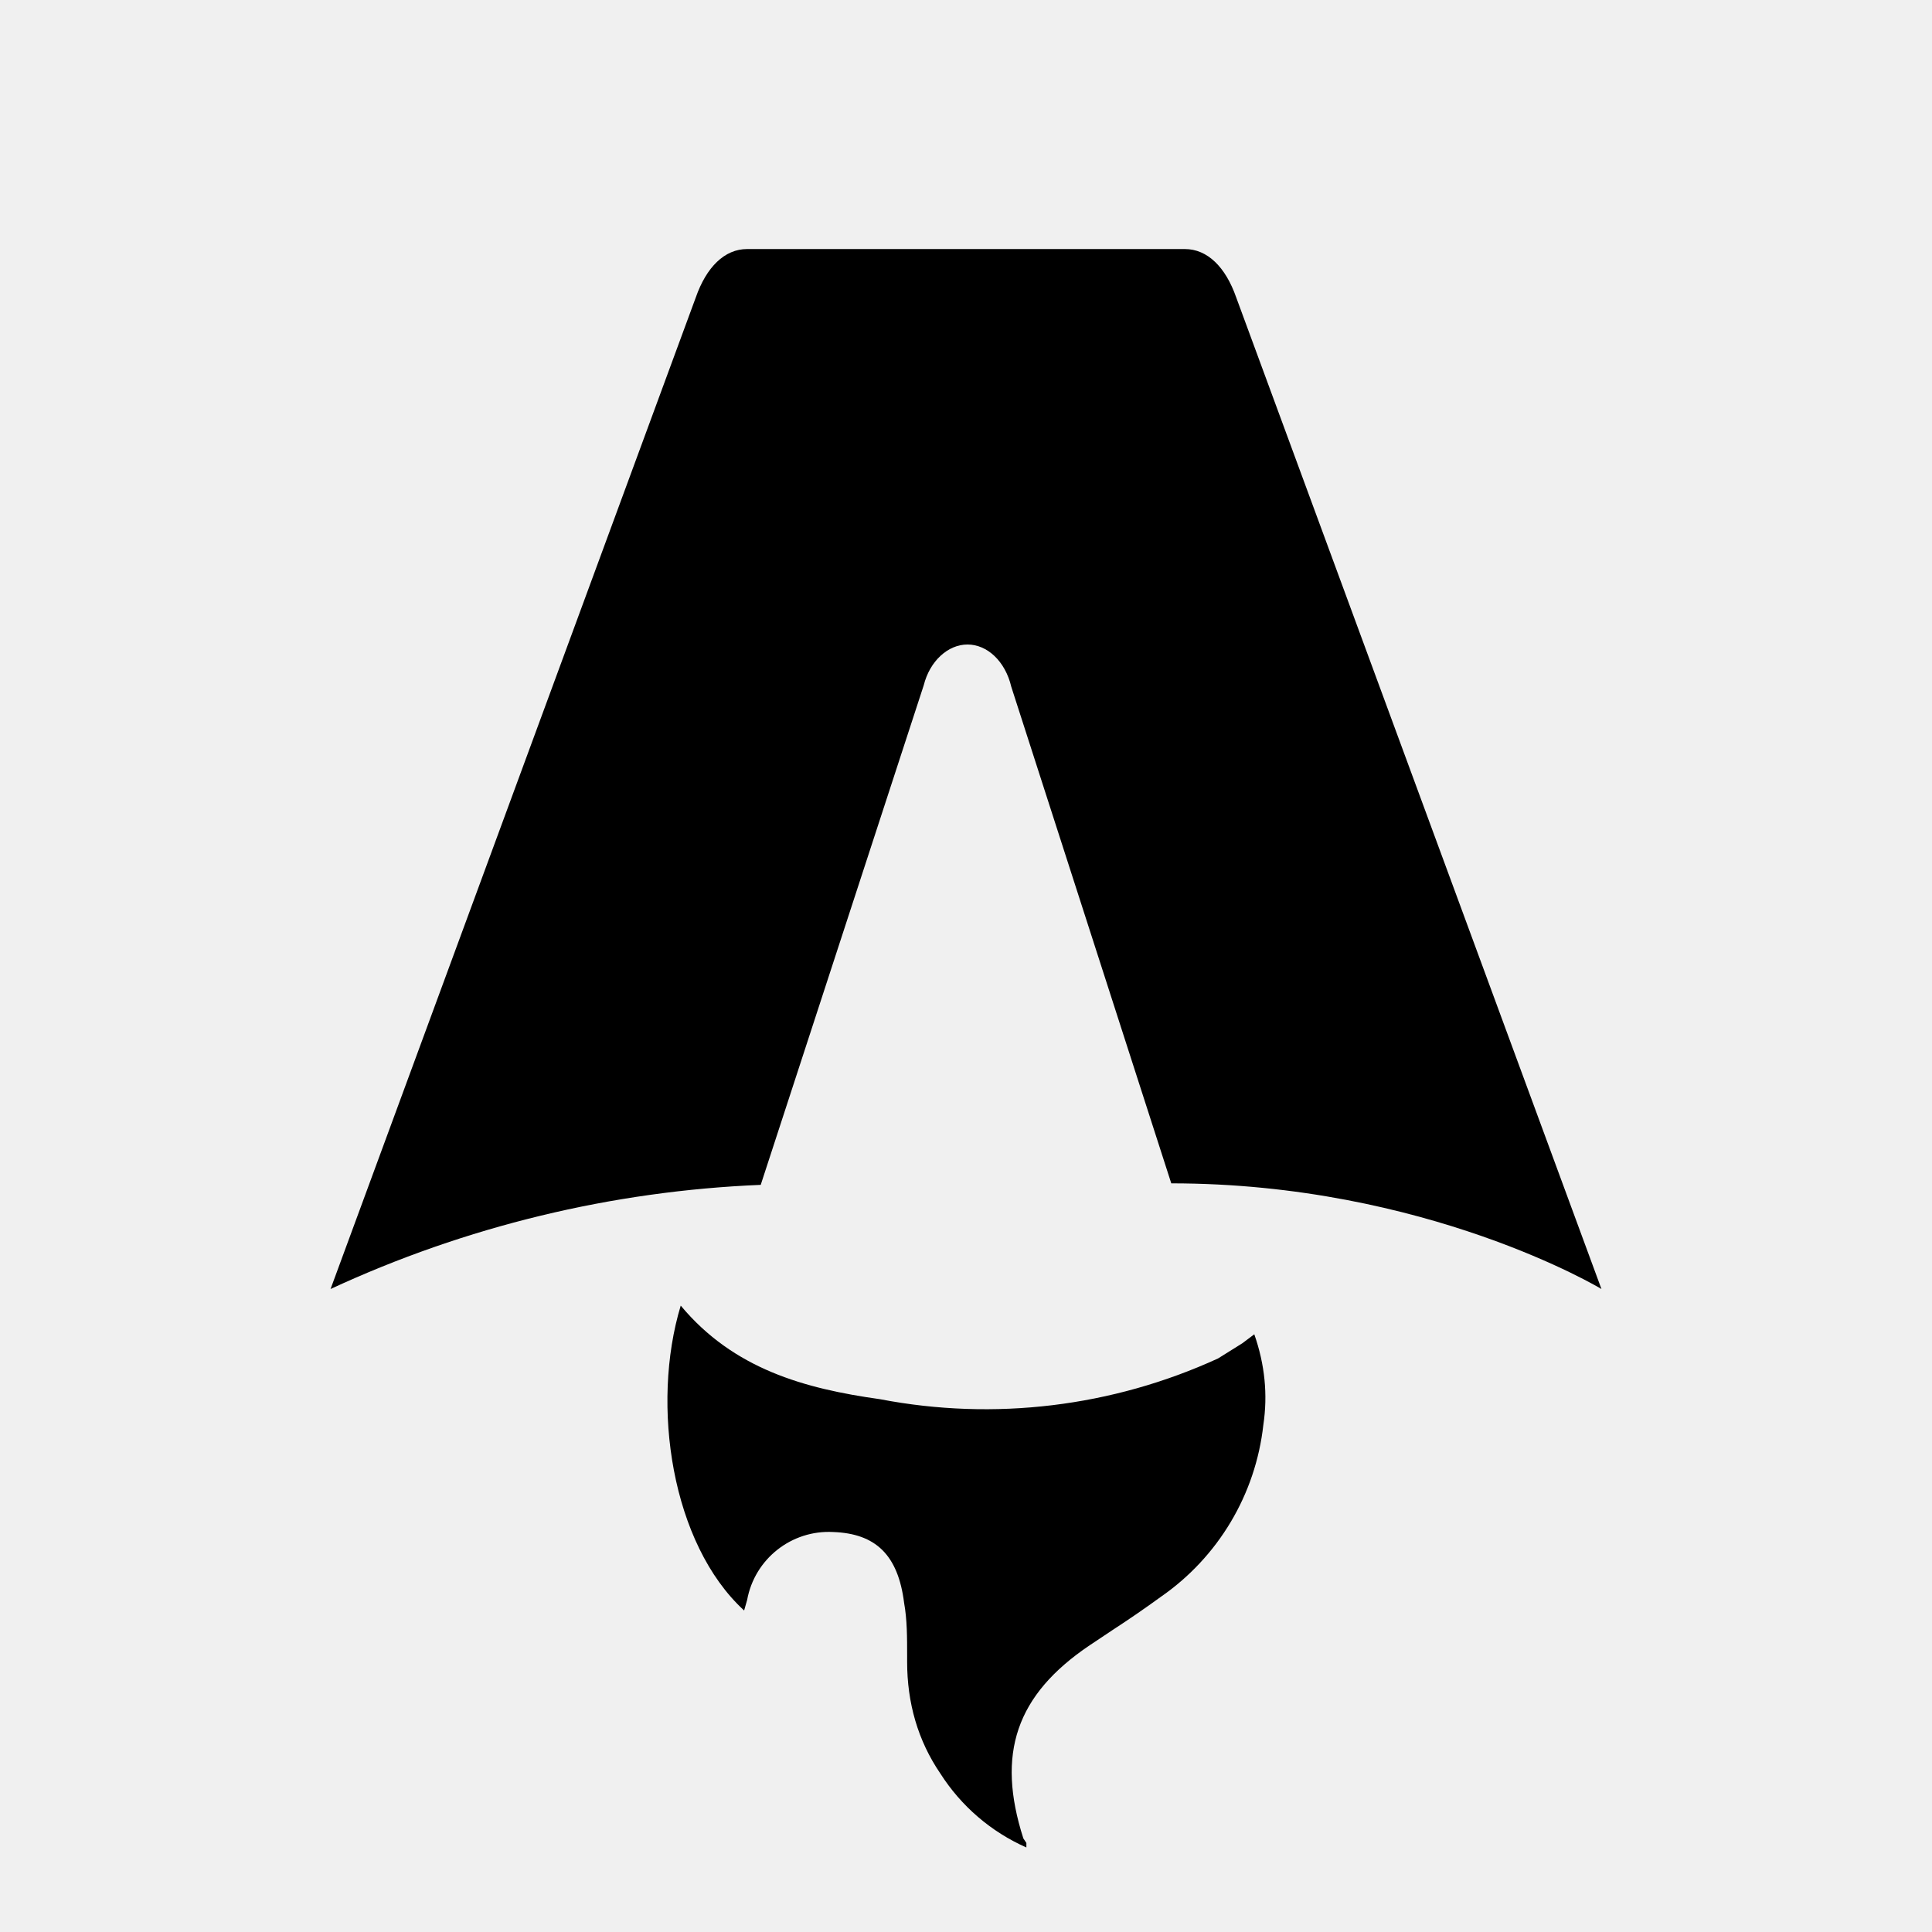
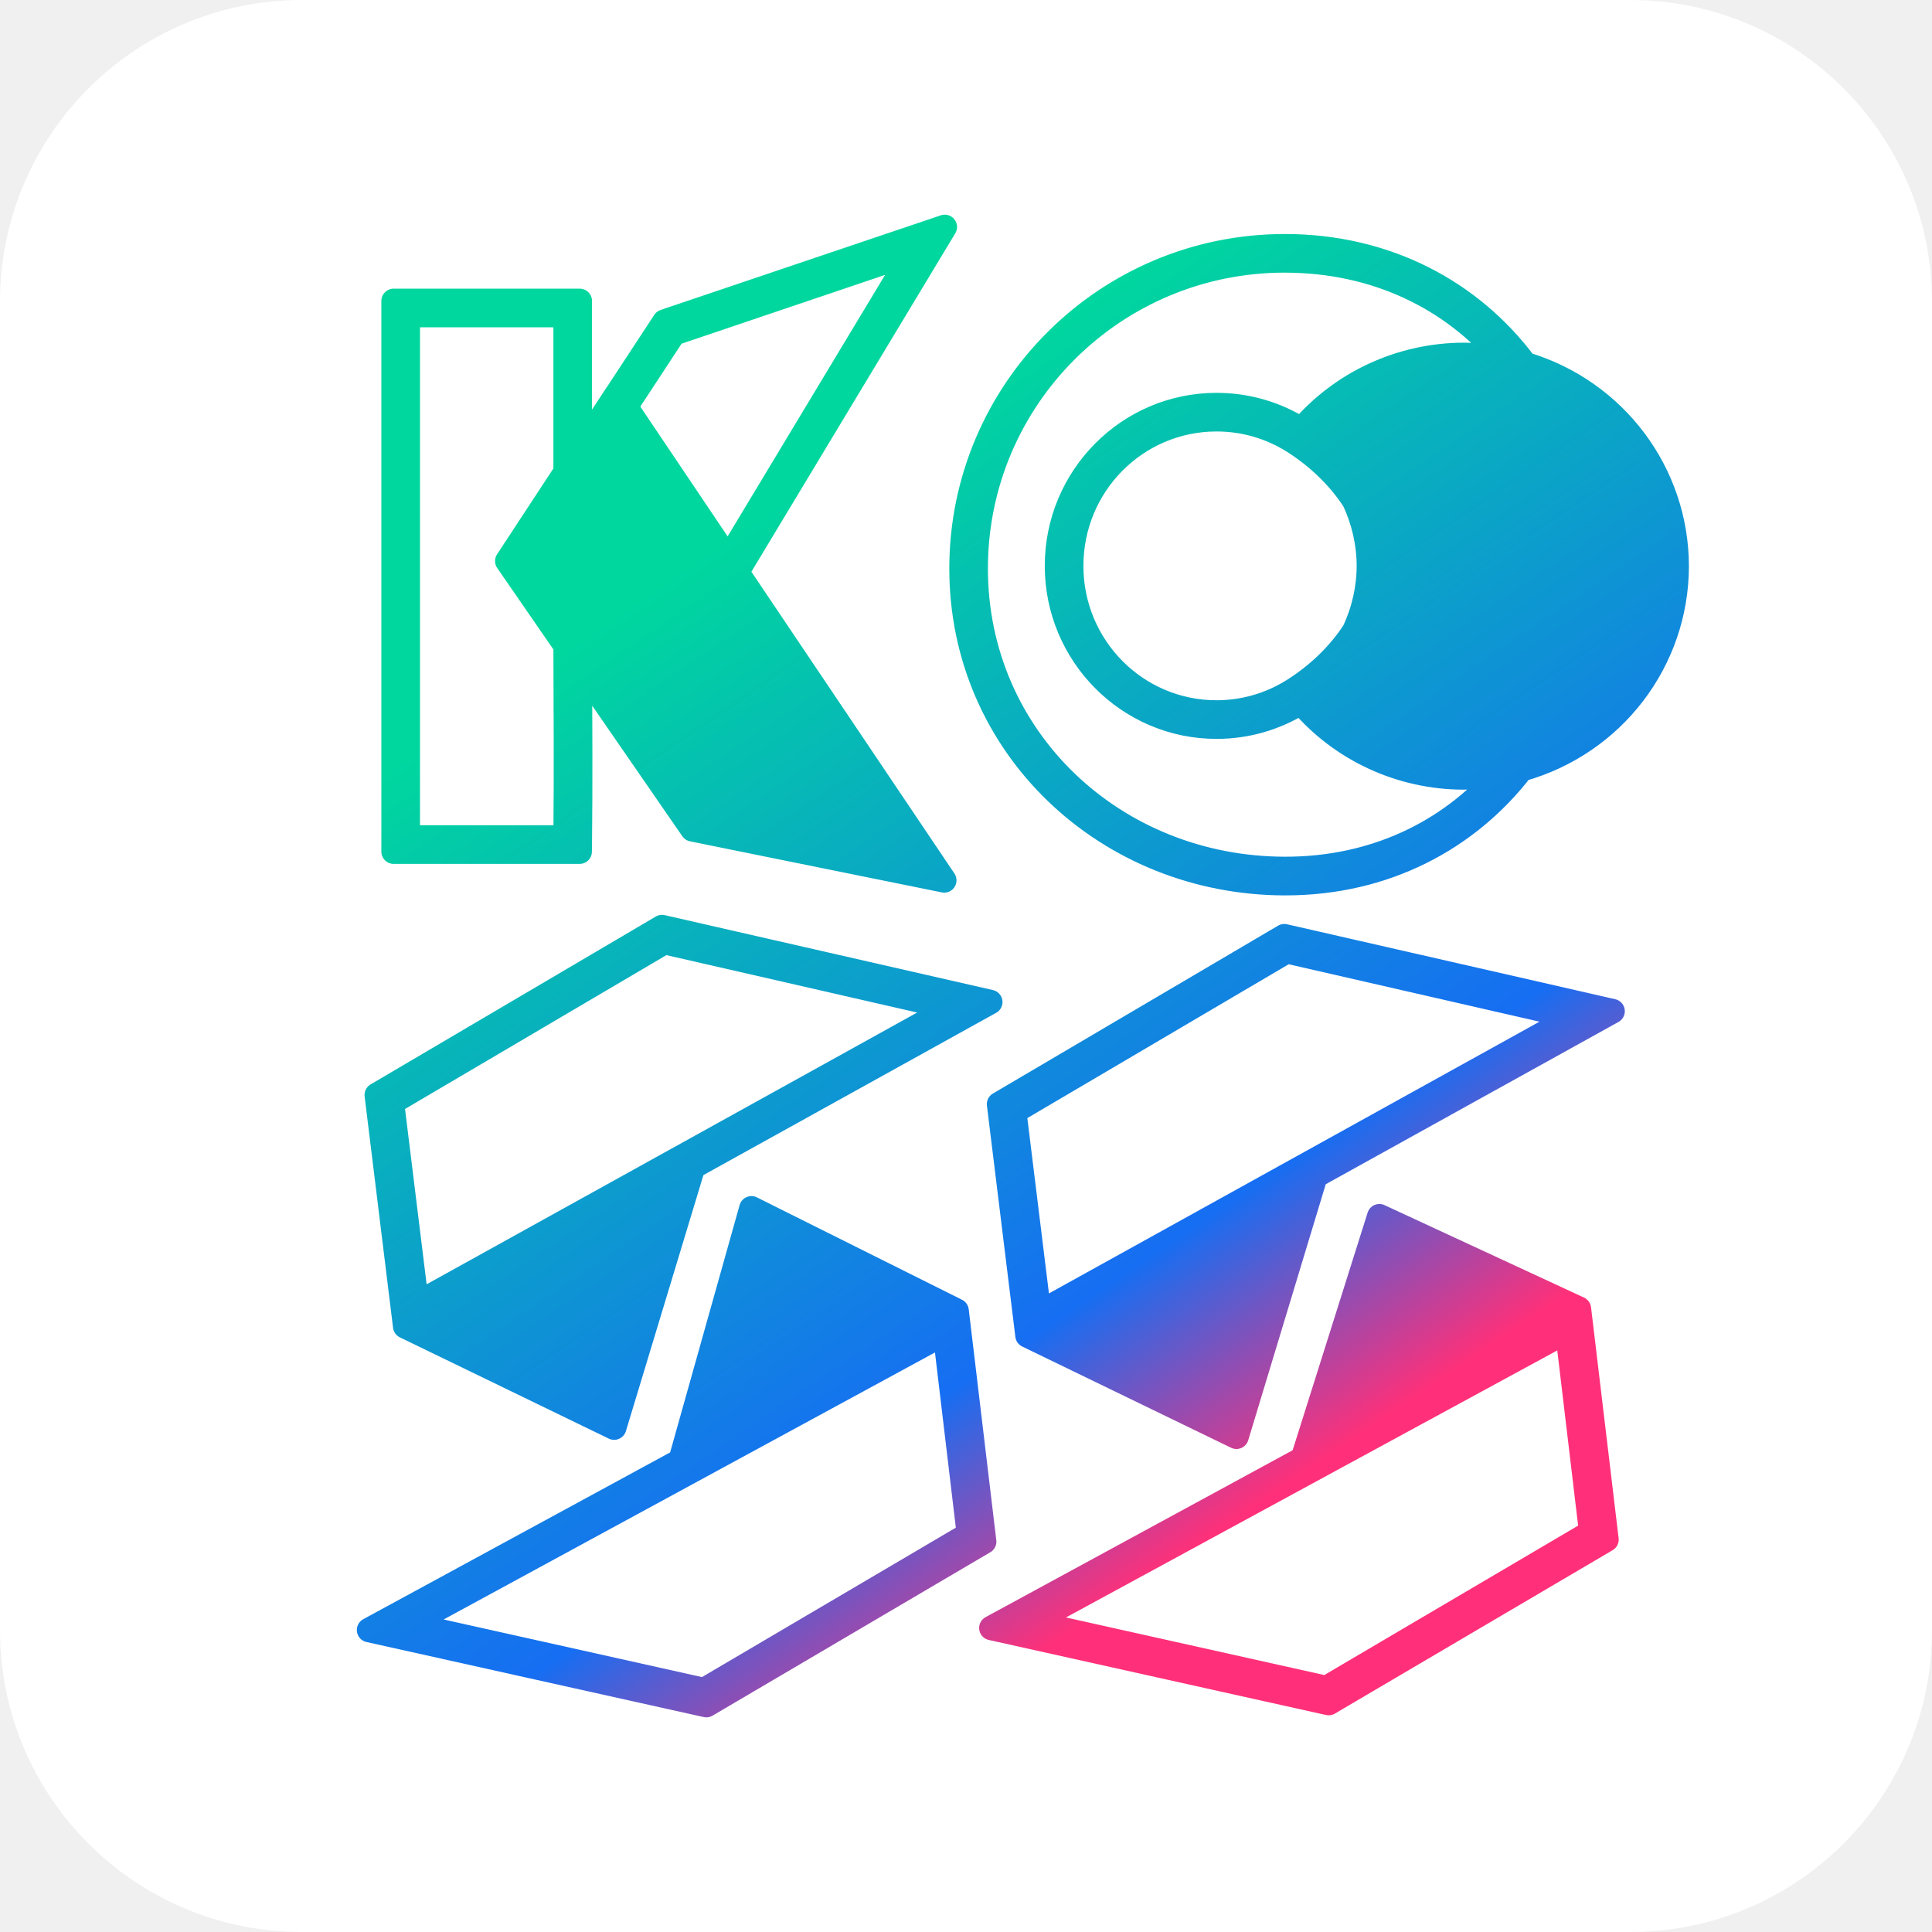
- <svg xmlns="http://www.w3.org/2000/svg" fill="none" viewBox="0 0 128 128">
-   <path d="M50.4 78.5a75.1 75.1 0 0 0-28.5 6.9l24.2-65.7c.7-2 1.9-3.2 3.4-3.2h29c1.5 0 2.7 1.2 3.4 3.2l24.2 65.7s-11.6-7-28.5-7L67 45.5c-.4-1.7-1.6-2.8-2.9-2.8-1.3 0-2.5 1.1-2.9 2.7L50.4 78.5Zm-1.1 28.2Zm-4.2-20.2c-2 6.6-.6 15.8 4.2 20.2a17.5 17.5 0 0 1 .2-.7 5.5 5.5 0 0 1 5.7-4.5c2.8.1 4.3 1.5 4.7 4.7.2 1.1.2 2.3.2 3.5v.4c0 2.7.7 5.2 2.2 7.4a13 13 0 0 0 5.7 4.9v-.3l-.2-.3c-1.8-5.6-.5-9.5 4.4-12.8l1.5-1a73 73 0 0 0 3.2-2.2 16 16 0 0 0 6.8-11.4c.3-2 .1-4-.6-6l-.8.6-1.6 1a37 37 0 0 1-22.4 2.7c-5-.7-9.7-2-13.2-6.2Z" />
-   <style>
-         path { fill: #000; }
-         @media (prefers-color-scheme: dark) {
-             path { fill: #FFF; }
-         }
-     </style>
+ <svg xmlns="http://www.w3.org/2000/svg" xmlns:xlink="http://www.w3.org/1999/xlink" width="128px" height="128px" viewBox="0 0 128 128" version="1.1" id="SVGRoot">
+   <defs id="defs916">
+     <linearGradient id="linearGradient846">
+       <stop style="stop-color:#ff3079;stop-opacity:1" offset="0" id="stop840" />
+       <stop id="stop842" offset="0.243" style="stop-color:#166ef2;stop-opacity:1" />
+       <stop style="stop-color:#00d79e;stop-opacity:1" offset="1" id="stop844" />
+     </linearGradient>
+     <linearGradient xlink:href="#linearGradient969" id="linearGradient926" gradientUnits="userSpaceOnUse" gradientTransform="matrix(0.1552373,0,0,0.1552373,4.589638,-27.40815)" x1="524.95" y1="806.757" x2="261.331" y2="419.068" />
+     <linearGradient id="linearGradient969">
+       <stop id="stop963" offset="0" style="stop-color:#ff3079;stop-opacity:1" />
+       <stop style="stop-color:#166ef2;stop-opacity:1" offset="0.243" id="stop965" />
+       <stop id="stop967" offset="1" style="stop-color:#00d79e;stop-opacity:1" />
+     </linearGradient>
+     <linearGradient xlink:href="#linearGradient846" id="linearGradient928" gradientUnits="userSpaceOnUse" gradientTransform="matrix(3.372922,0,0,3.372922,-93.95355,-510.2559)" x1="53.377" y1="180.285" x2="41.244" y2="162.442" />
+   </defs>
+   <g id="layer1">
+     <rect style="opacity:1;fill:#ffffff;fill-opacity:1;fill-rule:nonzero;stroke:none;stroke-width:3.587;stroke-linecap:round;stroke-linejoin:round;stroke-miterlimit:0.4;stroke-dasharray:none;stroke-opacity:1;paint-order:stroke fill markers" id="rect824" width="128" height="128" x="0" y="0" ry="20" />
+     <path style="color:#000000;font-style:normal;font-variant:normal;font-weight:normal;font-stretch:normal;font-size:medium;line-height:normal;font-family:sans-serif;font-variant-ligatures:normal;font-variant-position:normal;font-variant-caps:normal;font-variant-numeric:normal;font-variant-alternates:normal;font-feature-settings:normal;text-indent:0;text-align:start;text-decoration:none;text-decoration-line:none;text-decoration-style:solid;text-decoration-color:#000000;letter-spacing:normal;word-spacing:normal;text-transform:none;writing-mode:lr-tb;direction:ltr;text-orientation:mixed;dominant-baseline:auto;baseline-shift:baseline;text-anchor:start;white-space:normal;shape-padding:0;clip-rule:nonzero;display:inline;overflow:visible;visibility:visible;opacity:1;isolation:auto;mix-blend-mode:normal;color-interpolation:sRGB;color-interpolation-filters:linearRGB;solid-color:#000000;solid-opacity:1;vector-effect:none;fill:url(#linearGradient926);fill-opacity:1;fill-rule:nonzero;stroke:url(#linearGradient928);stroke-width:1.629;stroke-linecap:round;stroke-linejoin:round;stroke-miterlimit:3.5;stroke-dasharray:none;stroke-dashoffset:0;stroke-opacity:1;paint-order:stroke markers fill;color-rendering:auto;image-rendering:auto;shape-rendering:auto;text-rendering:auto;enable-background:accumulate" d="m 62.592,15.037 -18.562,6.269 -3.15,4.798 -0.003,-0.003 -2.469,3.763 v -9.925 h -12.328 v 36.482 h 12.321 l 0.007,-0.458 c 0.047,-4.106 0.02,-8.024 0.006,-11.833 l 7.463,10.812 16.679,3.383 -13.739,-20.422 z m 22.527,1.282 c -11.818,0 -21.411,9.564 -21.411,21.349 0,11.785 9.649,20.84 21.454,20.84 6.58,0 12.064,-2.923 15.631,-7.542 6.08,-1.699 10.281,-7.193 10.287,-13.454 -0.006,-6.166 -4.083,-11.601 -10.038,-13.382 C 97.471,19.345 91.863,16.318 85.119,16.318 Z M 60.483,16.729 48.245,37.052 41.445,26.944 44.629,22.089 Z m 24.636,0.521 c 6.032,0 11.086,2.49 14.493,6.528 -0.874,-0.169 -1.762,-0.256 -2.652,-0.26 -4.138,0.015 -8.062,1.826 -10.735,4.958 -0.021,-0.015 -0.041,-0.025 -0.062,-0.041 -1.616,-1.012 -3.524,-1.594 -5.565,-1.594 -5.831,0 -10.565,4.775 -10.565,10.649 0,5.874 4.734,10.649 10.565,10.649 2.021,0 3.909,-0.573 5.515,-1.566 0.025,-0.02 0.051,-0.032 0.077,-0.05 2.676,3.149 6.615,4.971 10.769,4.979 0.805,-0.003 1.609,-0.078 2.402,-0.219 -3.391,3.89 -8.328,6.291 -14.201,6.291 -11.33,0 -20.523,-8.631 -20.523,-19.909 0,-11.279 9.164,-20.417 20.48,-20.417 z m -58.107,3.619 h 10.466 v 10.413 l -3.865,5.889 3.865,5.602 c 0.01,4.076 0.044,8.317 -8.82e-4,12.717 h -10.466 z m 53.586,6.903 c 1.863,0 3.598,0.53 5.071,1.453 1.524,0.954 3.013,2.323 4.047,3.93 0.639,1.354 0.974,2.835 0.981,4.335 -0.006,1.501 -0.341,2.983 -0.981,4.338 -1.042,1.619 -2.548,2.995 -4.089,3.949 -1.464,0.906 -3.184,1.431 -5.029,1.431 -5.324,0 -9.634,-4.343 -9.634,-9.718 0,-5.375 4.31,-9.718 9.634,-9.718 z m -36.738,33.653 -18.894,11.122 1.883,15.324 13.839,6.708 5.231,-17.278 19.684,-10.912 z m 41.229,0.605 -18.894,11.122 1.884,15.325 13.839,6.708 5.231,-17.278 19.684,-10.912 z M 44.016,62.413 63.022,66.764 27.604,86.385 25.961,73.042 Z M 85.244,63.018 104.251,67.37 68.834,86.99 67.19,73.646 Z M 49.786,80.059 45.089,96.777 24.456,107.992 c 7.448,1.653 14.895,3.314 22.342,4.972 l 18.4,-10.826 -1.826,-15.297 z m 41.6,0.523 -5.068,16.06 -20.633,11.214 c 7.448,1.653 14.895,3.314 22.342,4.972 L 106.428,102.002 104.601,86.706 Z m 12.454,7.598 1.587,13.329 -17.553,10.332 -19.549,-4.358 z M 62.611,88.315 64.198,101.644 46.643,111.976 27.094,107.617 Z" id="path1545" />
+   </g>
</svg>
